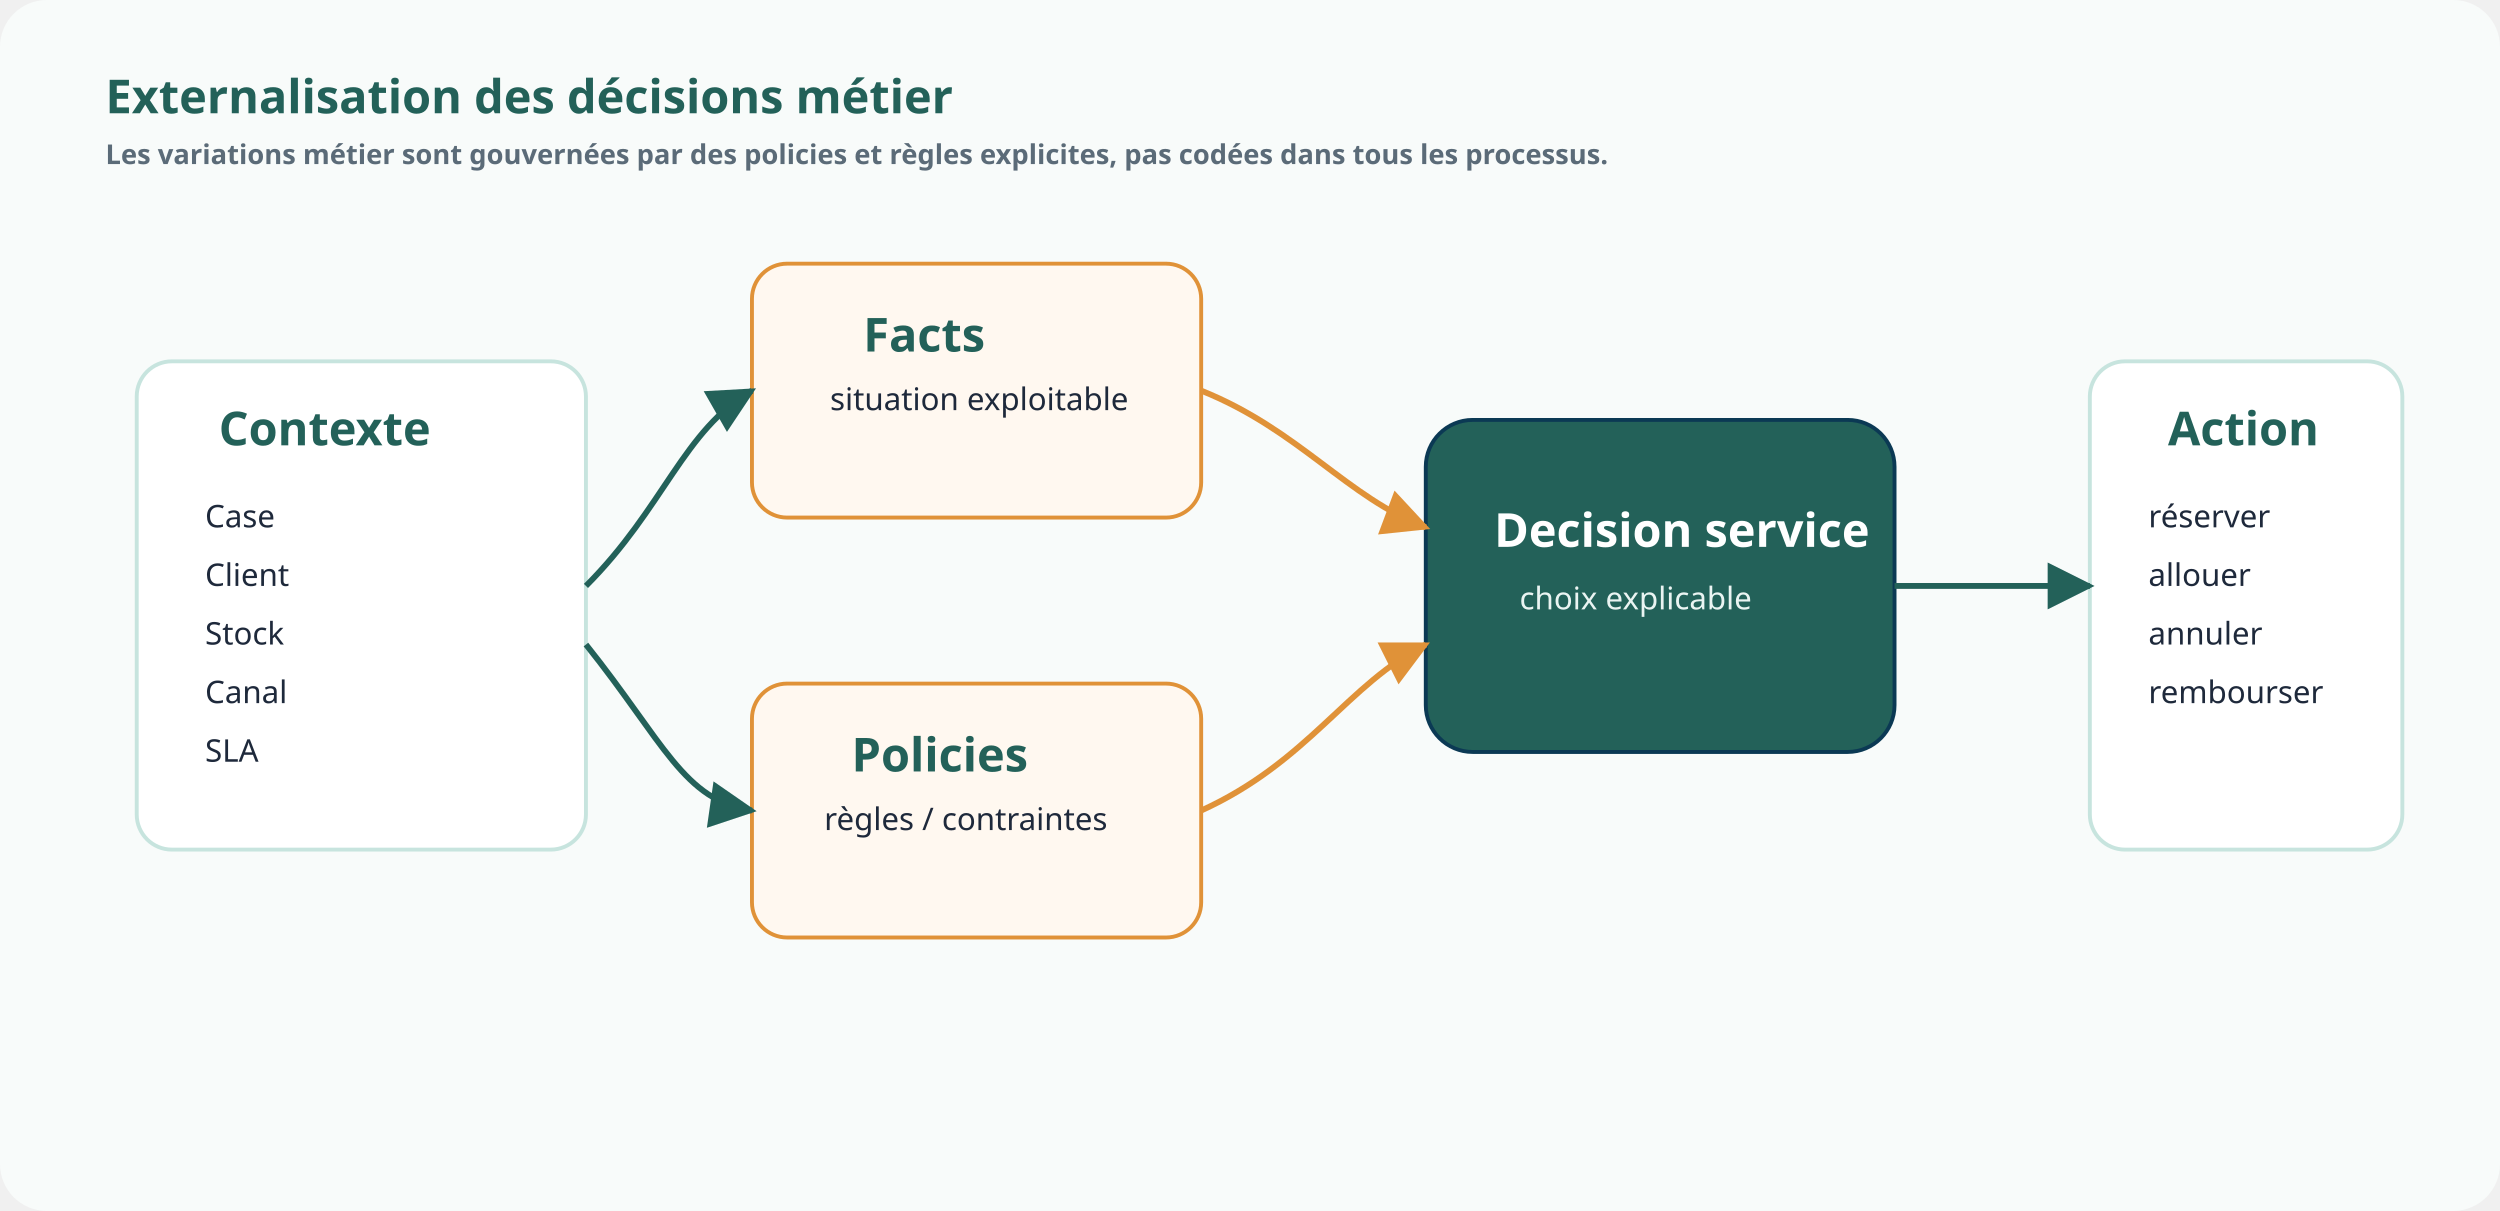
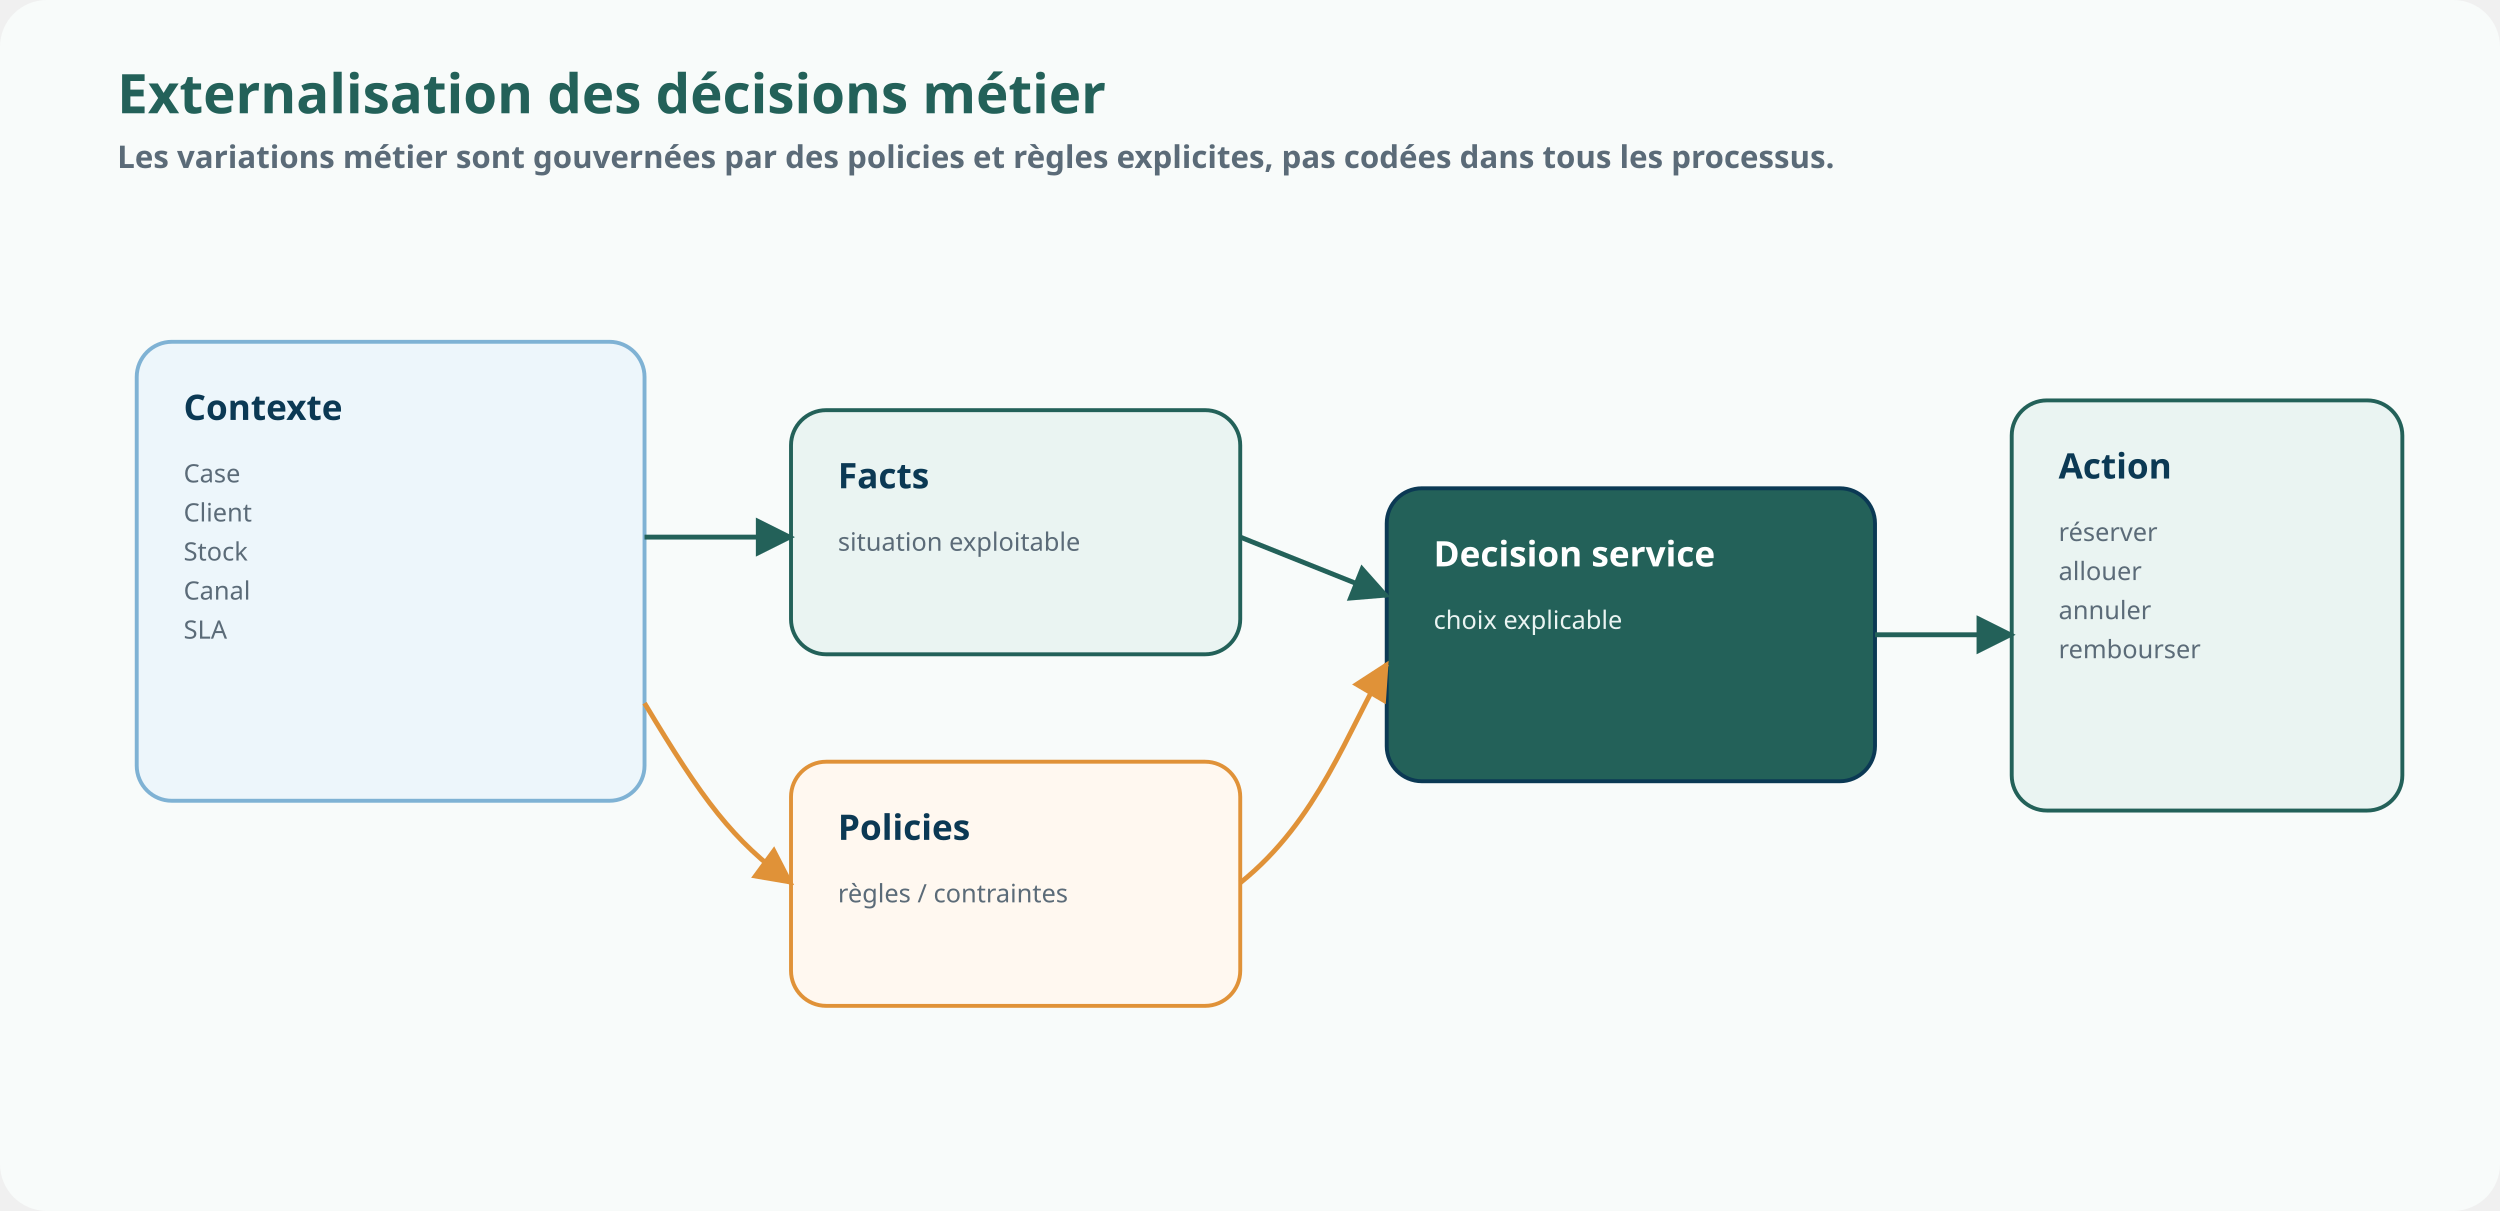
- <svg xmlns="http://www.w3.org/2000/svg" width="1280" height="620" viewBox="0 0 1280 620" preserveAspectRatio="xMidYMid meet" role="img">
+ <svg xmlns="http://www.w3.org/2000/svg" width="1280" height="620" viewBox="0 0 1280 620" preserveAspectRatio="xMidYMid meet" role="img" aria-labelledby="title desc">
  <defs>
-     <style>.bg{fill:#f8fbfa}.box{fill:#fff;stroke:#c7e4de;stroke-width:2}.core{fill:#236159;stroke:#0b3954;stroke-width:2}.accent{fill:#fff8f0;stroke:#e09238;stroke-width:2}.h{font:700 24px Aptos,Calibri,sans-serif;fill:#236159}.hw{font:700 24px Aptos,Calibri,sans-serif;fill:#fff}.t{font:500 16px Aptos,Calibri,sans-serif;fill:#1e293b}.tw{font:500 16px Aptos,Calibri,sans-serif;fill:#eaf4f2}.s{font:600 14px Aptos,Calibri,sans-serif;fill:#5b6b78}.a{stroke:#236159;stroke-width:3;fill:none;marker-end:url(#m)}.aa{stroke:#e09238;stroke-width:3;fill:none;marker-end:url(#ma)}</style>
-     <marker id="m" viewBox="0 0 10 10" refX="9" refY="5" markerWidth="8" markerHeight="8" orient="auto">
-       <path d="M0,0 L10,5 L0,10z" fill="#236159" />
+     <style>
+       .bg{fill:#f8fbfa}.panel{fill:#fff;stroke:#c7e4de;stroke-width:2}.panelSoft{fill:#eaf4f2;stroke:#236159;stroke-width:2}.accent{fill:#fff8f0;stroke:#e09238;stroke-width:2}.amber{fill:#fff8f0;stroke:#e09238;stroke-width:2}.green{fill:#eaf4f2;stroke:#236159;stroke-width:2}.blue{fill:#edf6fb;stroke:#7fb2d4;stroke-width:2}.purple{fill:#f4f0fb;stroke:#a98bd3;stroke-width:2}.grey{fill:#f4f6f8;stroke:#cbd5e1;stroke-width:2}.red{fill:#fff0ef;stroke:#d98b7d;stroke-width:2}.core{fill:#236159;stroke:#0b3954;stroke-width:2}.dark{fill:#0b3954;stroke:#052437;stroke-width:2}.title{font:700 28px Aptos,Calibri,Segoe UI,sans-serif;fill:#236159}.subtitle{font:600 16px Aptos,Calibri,Segoe UI,sans-serif;fill:#5b6b78}.h{font:700 18px Aptos,Calibri,Segoe UI,sans-serif;fill:#0b3954}.hWhite{font:700 18px Aptos,Calibri,Segoe UI,sans-serif;fill:#fff}.txt{font:500 15px Aptos,Calibri,Segoe UI,sans-serif;fill:#1e293b}.small{font:500 13px Aptos,Calibri,Segoe UI,sans-serif;fill:#5b6b78}.smallWhite{font:500 13px Aptos,Calibri,Segoe UI,sans-serif;fill:#eaf4f2}.pill{fill:#eaf4f2;stroke:#c7e4de;stroke-width:1.5}.pillAccent{fill:#fff8f0;stroke:#e09238;stroke-width:1.5}.pillText{font:700 12px Aptos,Calibri,Segoe UI,sans-serif;fill:#0b3954}.pillAccentText{font:700 12px Aptos,Calibri,Segoe UI,sans-serif;fill:#8a4f0f}.arrow{stroke:#236159;stroke-width:2.5;fill:none;marker-end:url(#arrow)}.arrowAccent{stroke:#e09238;stroke-width:2.5;fill:none;marker-end:url(#arrowAccent)}.arrowSoft{stroke:#8aa7a1;stroke-width:2;fill:none;stroke-dasharray:6 6;marker-end:url(#arrow)}.dash{stroke-dasharray:6 6}.label{font:700 12px Aptos,Calibri,Segoe UI,sans-serif;fill:#236159}.labelAccent{font:700 12px Aptos,Calibri,Segoe UI,sans-serif;fill:#8a4f0f}.num{font:800 20px Aptos,Calibri,Segoe UI,sans-serif;fill:#e09238}
+     </style>
+     <marker id="arrow" viewBox="0 0 10 10" refX="9" refY="5" markerWidth="8" markerHeight="8" orient="auto-start-reverse">
+       <path d="M0,0 L10,5 L0,10 z" fill="#236159" />
    </marker>
-     <marker id="ma" viewBox="0 0 10 10" refX="9" refY="5" markerWidth="8" markerHeight="8" orient="auto">
-       <path d="M0,0 L10,5 L0,10z" fill="#e09238" />
+     <marker id="arrowAccent" viewBox="0 0 10 10" refX="9" refY="5" markerWidth="8" markerHeight="8" orient="auto-start-reverse">
+       <path d="M0,0 L10,5 L0,10 z" fill="#e09238" />
    </marker>
  </defs>
-   <rect class="bg" width="1280" height="620" rx="24" />
-   <text class="h" x="54" y="58">Externalisation des décisions métier</text>
-   <text class="s" x="54" y="84">Les variations métier sont gouvernées par des policies et règles explicites, pas codées dans tous les processus.</text>
-   <rect class="box" x="70" y="185" width="230" height="250" rx="18" />
-   <text class="h" x="112" y="228">Contexte</text>
-   <text class="t" x="105" y="270">Case</text>
-   <text class="t" x="105" y="300">Client</text>
-   <text class="t" x="105" y="330">Stock</text>
-   <text class="t" x="105" y="360">Canal</text>
-   <text class="t" x="105" y="390">SLA</text>
-   <rect class="accent" x="385" y="135" width="230" height="130" rx="18" />
-   <text class="h" x="442" y="180">Facts</text>
-   <text class="t" x="425" y="210">situation exploitable</text>
-   <rect class="accent" x="385" y="350" width="230" height="130" rx="18" />
-   <text class="h" x="436" y="395">Policies</text>
-   <text class="t" x="422" y="425">règles / contraintes</text>
-   <rect class="core" x="730" y="215" width="240" height="170" rx="24" />
-   <text class="hw" x="765" y="280">Decision service</text>
-   <text class="tw" x="778" y="312">choix explicable</text>
-   <rect class="box" x="1070" y="185" width="160" height="250" rx="18" />
-   <text class="h" x="1110" y="228">Action</text>
-   <text class="t" x="1100" y="270">réserver</text>
-   <text class="t" x="1100" y="300">allouer</text>
-   <text class="t" x="1100" y="330">annuler</text>
-   <text class="t" x="1100" y="360">rembourser</text>
-   <path class="a" d="M300 300 C340 260 350 220 385 200" />
-   <path class="a" d="M300 330 C340 380 350 410 385 415" />
-   <path class="aa" d="M615 200 C665 220 690 255 730 270" />
-   <path class="aa" d="M615 415 C670 390 690 350 730 330" />
-   <path class="a" d="M970 300 L1070 300" />
+   <rect class="bg" x="0" y="0" width="1280" height="620" rx="24" />
+   <text class="title" x="60" y="58">Externalisation des décisions métier</text>
+   <text class="subtitle" x="60" y="86">Les variations métier sont gouvernées par des policies et règles explicites, pas codées dans tous les processus.</text>
+   <rect class="blue" x="70" y="175" width="260" height="235" rx="18" />
+   <text class="h" x="94" y="215">Contexte</text>
+   <text class="small" x="94" y="247">Case</text>
+   <text class="small" x="94" y="267">Client</text>
+   <text class="small" x="94" y="287">Stock</text>
+   <text class="small" x="94" y="307">Canal</text>
+   <text class="small" x="94" y="327">SLA</text>
+   <rect class="panelSoft" x="405" y="210" width="230" height="125" rx="18" />
+   <text class="h" x="429" y="250">Facts</text>
+   <text class="small" x="429" y="282">situation exploitable</text>
+   <rect class="accent" x="405" y="390" width="230" height="125" rx="18" />
+   <text class="h" x="429" y="430">Policies</text>
+   <text class="small" x="429" y="462">règles / contraintes</text>
+   <rect class="core" x="710" y="250" width="250" height="150" rx="18" />
+   <text class="hWhite" x="734" y="290">Decision service</text>
+   <text class="smallWhite" x="734" y="322">choix explicable</text>
+   <rect class="green" x="1030" y="205" width="200" height="210" rx="18" />
+   <text class="h" x="1054" y="245">Action</text>
+   <text class="small" x="1054" y="277">réserver</text>
+   <text class="small" x="1054" y="297">allouer</text>
+   <text class="small" x="1054" y="317">annuler</text>
+   <text class="small" x="1054" y="337">rembourser</text>
+   <path class="arrow" d="M330 275 L405 275" />
+   <path class="arrowAccent" d="M330 360 C360 410 375 430 405 452" />
+   <path class="arrow" d="M635 275 L710 305" />
+   <path class="arrowAccent" d="M635 452 C675 420 690 374 710 340" />
+   <path class="arrow" d="M960 325 L1030 325" />
</svg>
